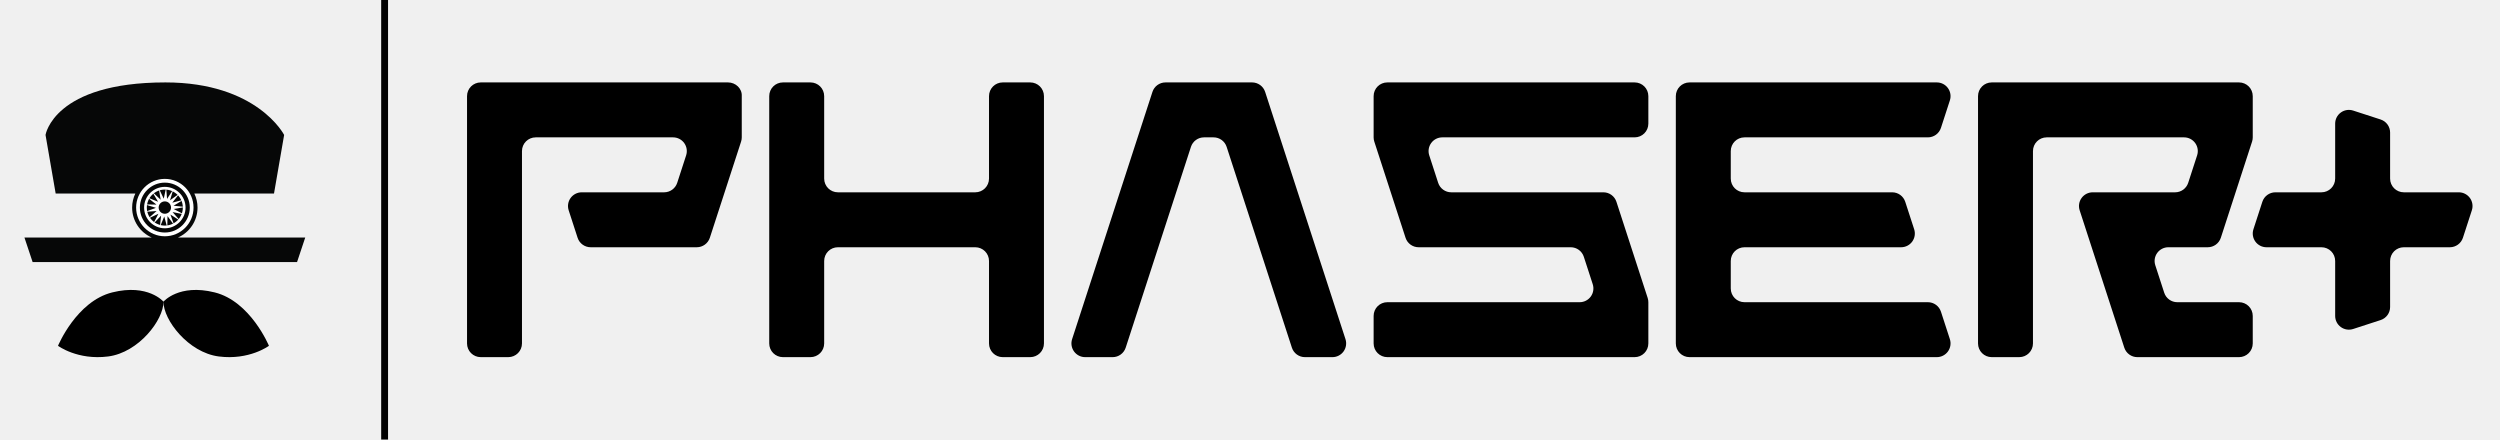
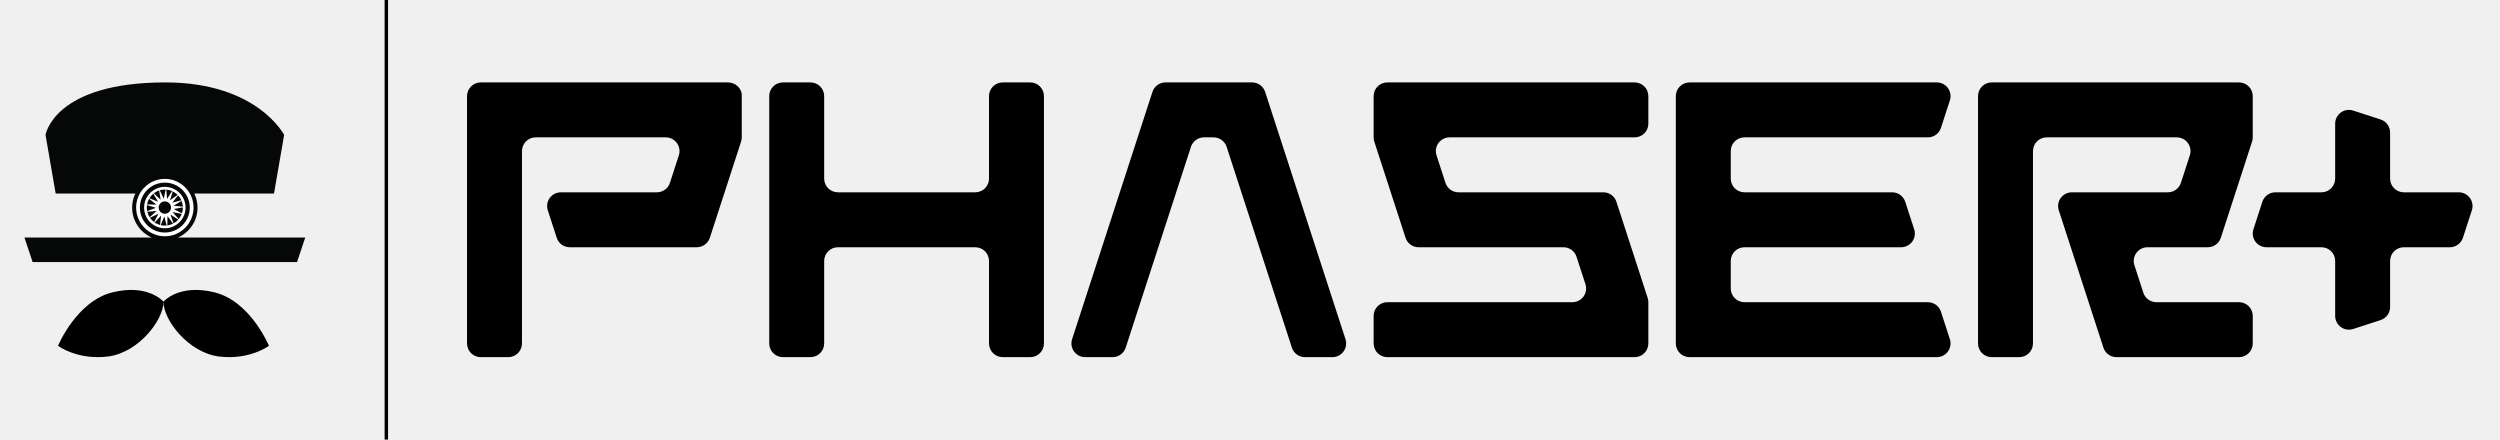
<svg xmlns="http://www.w3.org/2000/svg" viewBox="0 0 728 128">
  <path fill="#f4cf8c" d="M18.555 69.161h58.889M18.555 69.161h58.889M18.555 69.161h58.889" />
  <path fill="#060707" d="M48.171 24c-32.551 0-34.912 15.294-34.912 15.294l2.951 17.059h23.202c-.593 1.242-.935 2.627-.935 4.094 0 3.895 2.342 7.239 5.692 8.714H7.114L9.496 76.307h77.009l2.381-7.146H51.832c3.35-1.475 5.69-4.819 5.69-8.714 0-1.468-.342-2.853-.935-4.094H79.79l2.951-17.059S74.95 24 48.171 24z" />
  <path fill="#fff" d="M48 53.182c-4.006 0-7.266 3.26-7.266 7.266 0 4.005 3.26 7.262 7.266 7.262 4.006 0 7.266-3.258 7.266-7.262 0-4.006-3.26-7.266-7.266-7.266m0 15.622c-4.609 0-8.36-3.749-8.36-8.355 0-4.609 3.752-8.359 8.36-8.359s8.358 3.749 8.358 8.359c0 4.607-3.749 8.355-8.358 8.355" />
  <path fill="#fff" d="M48 55.203c-2.892 0-5.246 2.352-5.246 5.244 0 2.891 2.353 5.244 5.246 5.244 2.892 0 5.245-2.353 5.245-5.244 0-2.892-2.353-5.244-5.245-5.244m0 11.277c-3.328 0-6.034-2.706-6.034-6.033 0-3.326 2.706-6.033 6.034-6.033 3.326 0 6.034 2.707 6.034 6.033 0 3.326-2.707 6.033-6.034 6.033" />
  <path fill="#fff" d="M49.509 58.331l2.746-1.982-2.083 2.669 3.276-.857-2.906 1.738 3.362.384-3.337.571 2.998 1.574-3.318-.675 2.226 2.55-2.849-1.828 1.154 3.182-1.997-2.732-.072 3.384-.876-3.271-1.29 3.131.365-3.366-2.334 2.452 1.557-3.006-3.063 1.444L45.606 61.451l-3.376.24 3.175-1.173-3.235-.996 3.384.053-2.657-2.098 3.137 1.274-1.721-2.917 2.467 2.321-.551-3.341 1.461 3.054.693-3.314.259 3.374 1.844-2.838z" />
  <path fill="#060707" d="M49.802 60.447c0 .994-.806 1.802-1.803 1.802-.995 0-1.803-.809-1.803-1.802 0-.997.807-1.803 1.803-1.803.997 0 1.803.806 1.803 1.803" />
  <path d="M47.605 87.847s4.452-5.302 14.905-2.702c10.453 2.601 15.805 15.555 15.805 15.555s-5.701 4.253-14.605 3.102c-8.901-1.15-16.155-10.654-16.105-15.955m-.002 0s-4.451-5.302-14.905-2.702C22.245 87.747 16.893 100.701 16.893 100.701s5.702 4.253 14.604 3.102c8.904-1.15 16.156-10.654 16.106-15.955" />
-   <path fill="none" stroke="#000" stroke-width="2" d="M112-0v128" />
-   <path d="M700 72c-2.216 0-4 1.784-4 4v13.401c-0 1.733-1.116 3.269-2.764 3.804l-8 2.599c-1.218.396-2.551.184-3.587-.568-1.036-.753-1.649-1.956-1.649-3.236V76c0-2.216-1.784-4-4-4h-16c-1.28 0-2.483-.613-3.236-1.649-.753-1.036-.964-2.369-.568-3.587l2.599-8c.535-1.648 2.071-2.764 3.804-2.764h13.401c2.216 0 4-1.784 4-4V36c-0-1.28.613-2.483 1.649-3.236 1.036-.753 2.369-.964 3.587-.568l8 2.599c1.648.535 2.764 2.071 2.764 3.804V52c0 2.216 1.784 4 4 4h16c1.28 0 2.483.613 3.236 1.649.753 1.036.964 2.369.568 3.587l-2.599 8c-.535 1.648-2.071 2.764-3.804 2.764zm-528 0c-1.733 0-3.269-1.116-3.804-2.764l-2.599-8c-.396-1.218-.184-2.551.568-3.587.753-1.036 1.956-1.649 3.236-1.649h24c1.733 0 3.269-1.116 3.804-2.764l2.599-8c.396-1.218.184-2.551-.568-3.587-.753-1.036-1.956-1.649-3.236-1.649h-40c-2.216 0-4 1.784-4 4v56c0 2.216-1.784 4-4 4h-8c-2.216 0-4-1.784-4-4V28c0-2.216 1.784-4 4-4h72c2.216 0 4.138 1.788 4 4v12c0 .42-.066.837-.196 1.236l-9.098 28C206.171 70.884 204.635 72 202.902 72zm116 4c0-2.216-1.784-4-4-4h-40c-2.216 0-4 1.784-4 4v24c0 2.216-1.784 4-4 4h-8c-2.216 0-4-1.784-4-4V28c0-2.216 1.784-4 4-4h8c2.216 0 4 1.784 4 4v24c0 2.216 1.784 4 4 4h40c2.216 0 4-1.784 4-4V28c0-2.216 1.784-4 4-4h8c2.216 0 4 1.784 4 4v72c0 2.216-1.784 4-4 4h-8c-2.216 0-4-1.784-4-4zm76.606-52c1.733 0 3.269 1.116 3.804 2.764l23.394 72c.396 1.218.184 2.551-.568 3.587-.753 1.036-1.956 1.649-3.236 1.649h-8c-1.733 0-3.269-1.116-3.804-2.764L357.197 42.764C356.661 41.116 355.126 40 353.393 40h-2.786c-1.733 0-3.269 1.116-3.804 2.764l-18.999 58.472c-.536 1.648-2.071 2.764-3.804 2.764h-8c-1.28 0-2.483-.613-3.236-1.649-.753-1.036-.964-2.369-.568-3.587l23.394-72c.536-1.648 2.071-2.764 3.804-2.764zm92.795 48c1.733 0 3.269 1.116 3.804 2.764l2.599 8c.396 1.218.184 2.551-.568 3.587C462.483 87.387 461.28 88 460 88h-56c-2.216 0-4 1.784-4 4v8c0 2.216 1.784 4 4 4h72c2.216 0 4-1.784 4-4V88c0-.42-.066-.837-.196-1.236l-9.098-28C470.171 57.116 468.635 56 466.902 56h-44.303c-1.733 0-3.269-1.116-3.804-2.764l-2.599-8c-.396-1.218-.184-2.551.568-3.587.753-1.036 1.956-1.649 3.236-1.649h56c2.216 0 4-1.784 4-4v-8c0-2.216-1.784-4-4-4h-72c-2.216 0-4 1.784-4 4v12c0 .42.066.837.196 1.236l9.098 28c.535 1.648 2.071 2.764 3.804 2.764zm34.599-48c-2.216 0-4 1.784-4 4v72c0 2.216 1.784 4 4 4h72c1.28 0 2.483-.613 3.236-1.649.753-1.036.964-2.369.568-3.587l-2.599-8C564.669 89.116 563.134 88 561.401 88h-53.401c-2.216 0-4-1.784-4-4v-8c0-2.216 1.784-4 4-4h45.603c1.28 0 2.483-.613 3.236-1.649.753-1.036.964-2.369.568-3.587l-2.599-8C554.272 57.116 552.736 56 551.003 56h-43.003c-2.216 0-4-1.784-4-4v-8c0-2.216 1.784-4 4-4h53.401c1.733 0 3.269-1.116 3.804-2.764l2.599-8c.396-1.218.184-2.551-.568-3.587C566.483 24.613 565.28 24 564 24zm113.596 37.236c-.396-1.218-.184-2.551.568-3.587C606.917 56.613 608.12 56 609.401 56h24c1.733 0 3.269-1.116 3.804-2.764l2.599-8c.396-1.218.184-2.551-.568-3.587-.753-1.036-1.956-1.649-3.236-1.649h-40c-2.216 0-4 1.784-4 4v56c0 2.216-1.784 4-4 4h-8c-2.216 0-4-1.784-4-4V28c0-2.216 1.784-4 4-4h72c2.216 0 4 1.784 4 4v12c0 .42-.066.837-.196 1.236l-9.098 28c-.535 1.648-2.071 2.764-3.804 2.764h-11.479c-1.28 0-2.483.613-3.236 1.649-.753 1.036-.964 2.369-.568 3.587l2.599 8c.536 1.648 2.071 2.764 3.804 2.764h17.978c2.216 0 4 1.784 4 4v8c0 2.216-1.784 4-4 4h-29.603c-1.733 0-3.269-1.116-3.804-2.764z" paint-order="stroke fill markers" />
+   <path fill="none" stroke="#000" d="M112.5-0v128" />
+   <path d="M700 72c-2.216 0-4 1.784-4 4v13.401c-0 1.733-1.116 3.269-2.764 3.804l-8 2.599c-1.218.396-2.551.184-3.587-.568-1.036-.753-1.649-1.956-1.649-3.236V76c0-2.216-1.784-4-4-4h-16c-1.28 0-2.483-.613-3.236-1.649-.753-1.036-.964-2.369-.568-3.587l2.599-8c.535-1.648 2.071-2.764 3.804-2.764h13.401c2.216 0 4-1.784 4-4V36c-0-1.28.613-2.483 1.649-3.236 1.036-.753 2.369-.964 3.587-.568l8 2.599c1.648.535 2.764 2.071 2.764 3.804V52c0 2.216 1.784 4 4 4h16c1.28 0 2.483.613 3.236 1.649.753 1.036.964 2.369.568 3.587l-2.599 8c-.535 1.648-2.071 2.764-3.804 2.764zm-534.079 0c-1.733 0-3.269-1.116-3.804-2.764l-2.599-8c-.396-1.218-.184-2.551.568-3.587.753-1.036 1.956-1.649 3.236-1.649h27.956c1.733 0 3.269-1.116 3.804-2.764l2.599-8c.396-1.218.184-2.551-.568-3.587-.753-1.036-1.956-1.649-3.236-1.649H156c-2.216 0-4 1.784-4 4v56c0 2.216-1.784 4-4 4h-8c-2.216 0-4-1.784-4-4V28c0-2.216 1.784-4 4-4h72c2.216 0 4.138 1.788 4 4v12c0 .42-.066.837-.196 1.236l-9.098 28C206.171 70.884 204.635 72 202.902 72zm122.079 4c0-2.216-1.784-4-4-4h-40c-2.216 0-4 1.784-4 4v24c0 2.216-1.784 4-4 4h-8c-2.216 0-4-1.784-4-4V28c0-2.216 1.784-4 4-4h8c2.216 0 4 1.784 4 4v24c0 2.216 1.784 4 4 4h40c2.216 0 4-1.784 4-4V28c0-2.216 1.784-4 4-4h8c2.216 0 4 1.784 4 4v72c0 2.216-1.784 4-4 4h-8c-2.216 0-4-1.784-4-4zm76.606-52c1.733 0 3.269 1.116 3.804 2.764l23.394 72c.396 1.218.184 2.551-.568 3.587-.753 1.036-1.956 1.649-3.236 1.649h-8c-1.733 0-3.269-1.116-3.804-2.764L357.197 42.764C356.661 41.116 355.126 40 353.393 40h-2.786c-1.733 0-3.269 1.116-3.804 2.764l-18.999 58.472c-.536 1.648-2.071 2.764-3.804 2.764h-8c-1.28 0-2.483-.613-3.236-1.649-.753-1.036-.964-2.369-.568-3.587l23.394-72c.536-1.648 2.071-2.764 3.804-2.764zm90.672 48c1.733 0 3.269 1.116 3.804 2.764l2.599 8c.396 1.218.184 2.551-.568 3.587C460.36 87.387 459.157 88 457.877 88h-53.877c-2.216 0-4 1.784-4 4v8c0 2.216 1.784 4 4 4h72c2.216 0 4-1.784 4-4V88c0-.42-.066-.837-.196-1.236l-9.098-28C470.171 57.116 468.635 56 466.902 56h-42.18c-1.733 0-3.269-1.116-3.804-2.764l-2.599-8c-.396-1.218-.184-2.551.568-3.587C419.64 40.613 420.843 40 422.123 40h53.877c2.216 0 4-1.784 4-4v-8c0-2.216-1.784-4-4-4h-72c-2.216 0-4 1.784-4 4v12c0 .42.066.837.196 1.236l9.098 28c.535 1.648 2.071 2.764 3.804 2.764zm36.722-48c-2.216 0-4 1.784-4 4v72c0 2.216 1.784 4 4 4h72c1.28 0 2.483-.613 3.236-1.649.753-1.036.964-2.369.568-3.587l-2.599-8C564.669 89.116 563.134 88 561.401 88h-53.401c-2.216 0-4-1.784-4-4v-8c0-2.216 1.784-4 4-4h45.603c1.28 0 2.483-.613 3.236-1.649.753-1.036.964-2.369.568-3.587l-2.599-8C554.272 57.116 552.736 56 551.003 56h-43.003c-2.216 0-4-1.784-4-4v-8c0-2.216 1.784-4 4-4h53.401c1.733 0 3.269-1.116 3.804-2.764l2.599-8c.396-1.218.184-2.551-.568-3.587C566.483 24.613 565.28 24 564 24zm107.517 37.236c-.396-1.218-.184-2.551.568-3.587.753-1.036 1.956-1.649 3.236-1.649h27.956c1.733 0 3.269-1.116 3.804-2.764l2.599-8c.396-1.218.184-2.551-.568-3.587-.753-1.036-1.956-1.649-3.236-1.649h-37.877c-2.216 0-4 1.784-4 4v56c0 2.216-1.784 4-4 4h-8c-2.216 0-4-1.784-4-4V28c0-2.216 1.784-4 4-4h72c2.216 0 4 1.784 4 4v12c0 .42-.066.837-.196 1.236l-9.098 28c-.535 1.648-2.071 2.764-3.804 2.764H625.344c-1.28 0-2.483.613-3.236 1.649-.753 1.036-.964 2.369-.568 3.587l2.599 8c.536 1.648 2.071 2.764 3.804 2.764h24.057c2.216 0 4 1.784 4 4v8c0 2.216-1.784 4-4 4h-35.682c-1.733 0-3.269-1.116-3.804-2.764z" paint-order="stroke fill markers" />
</svg>
